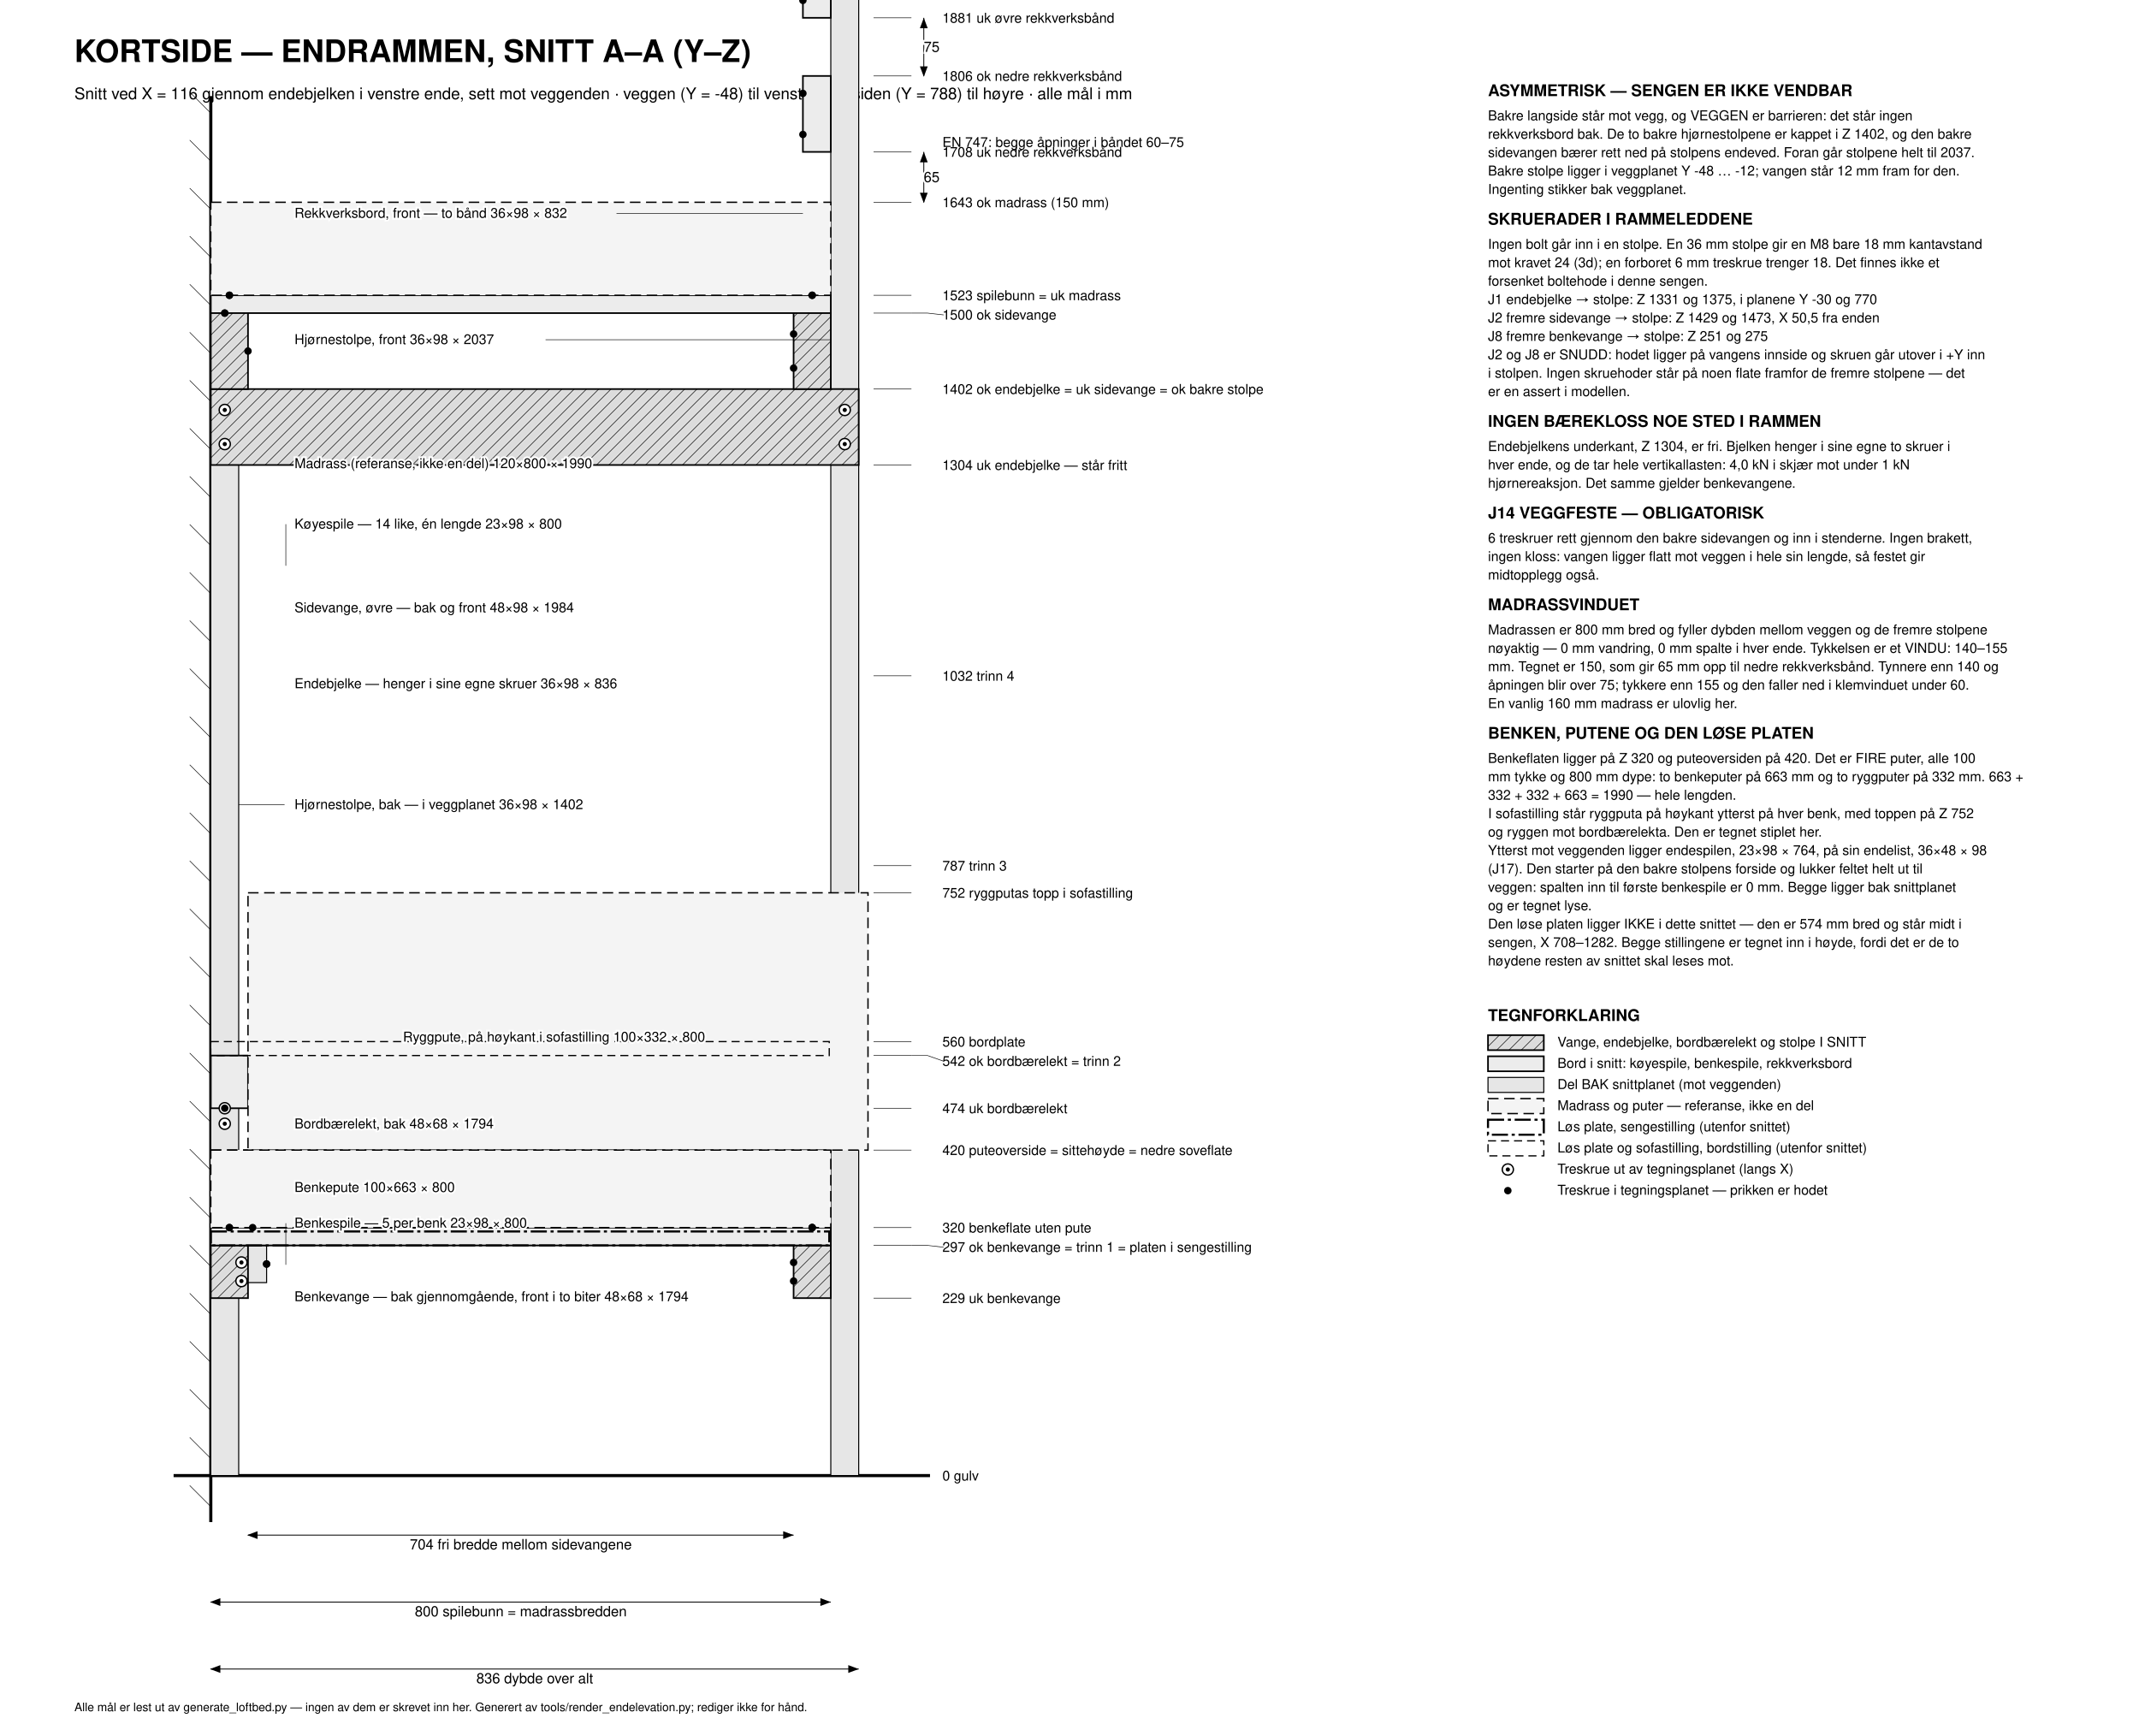
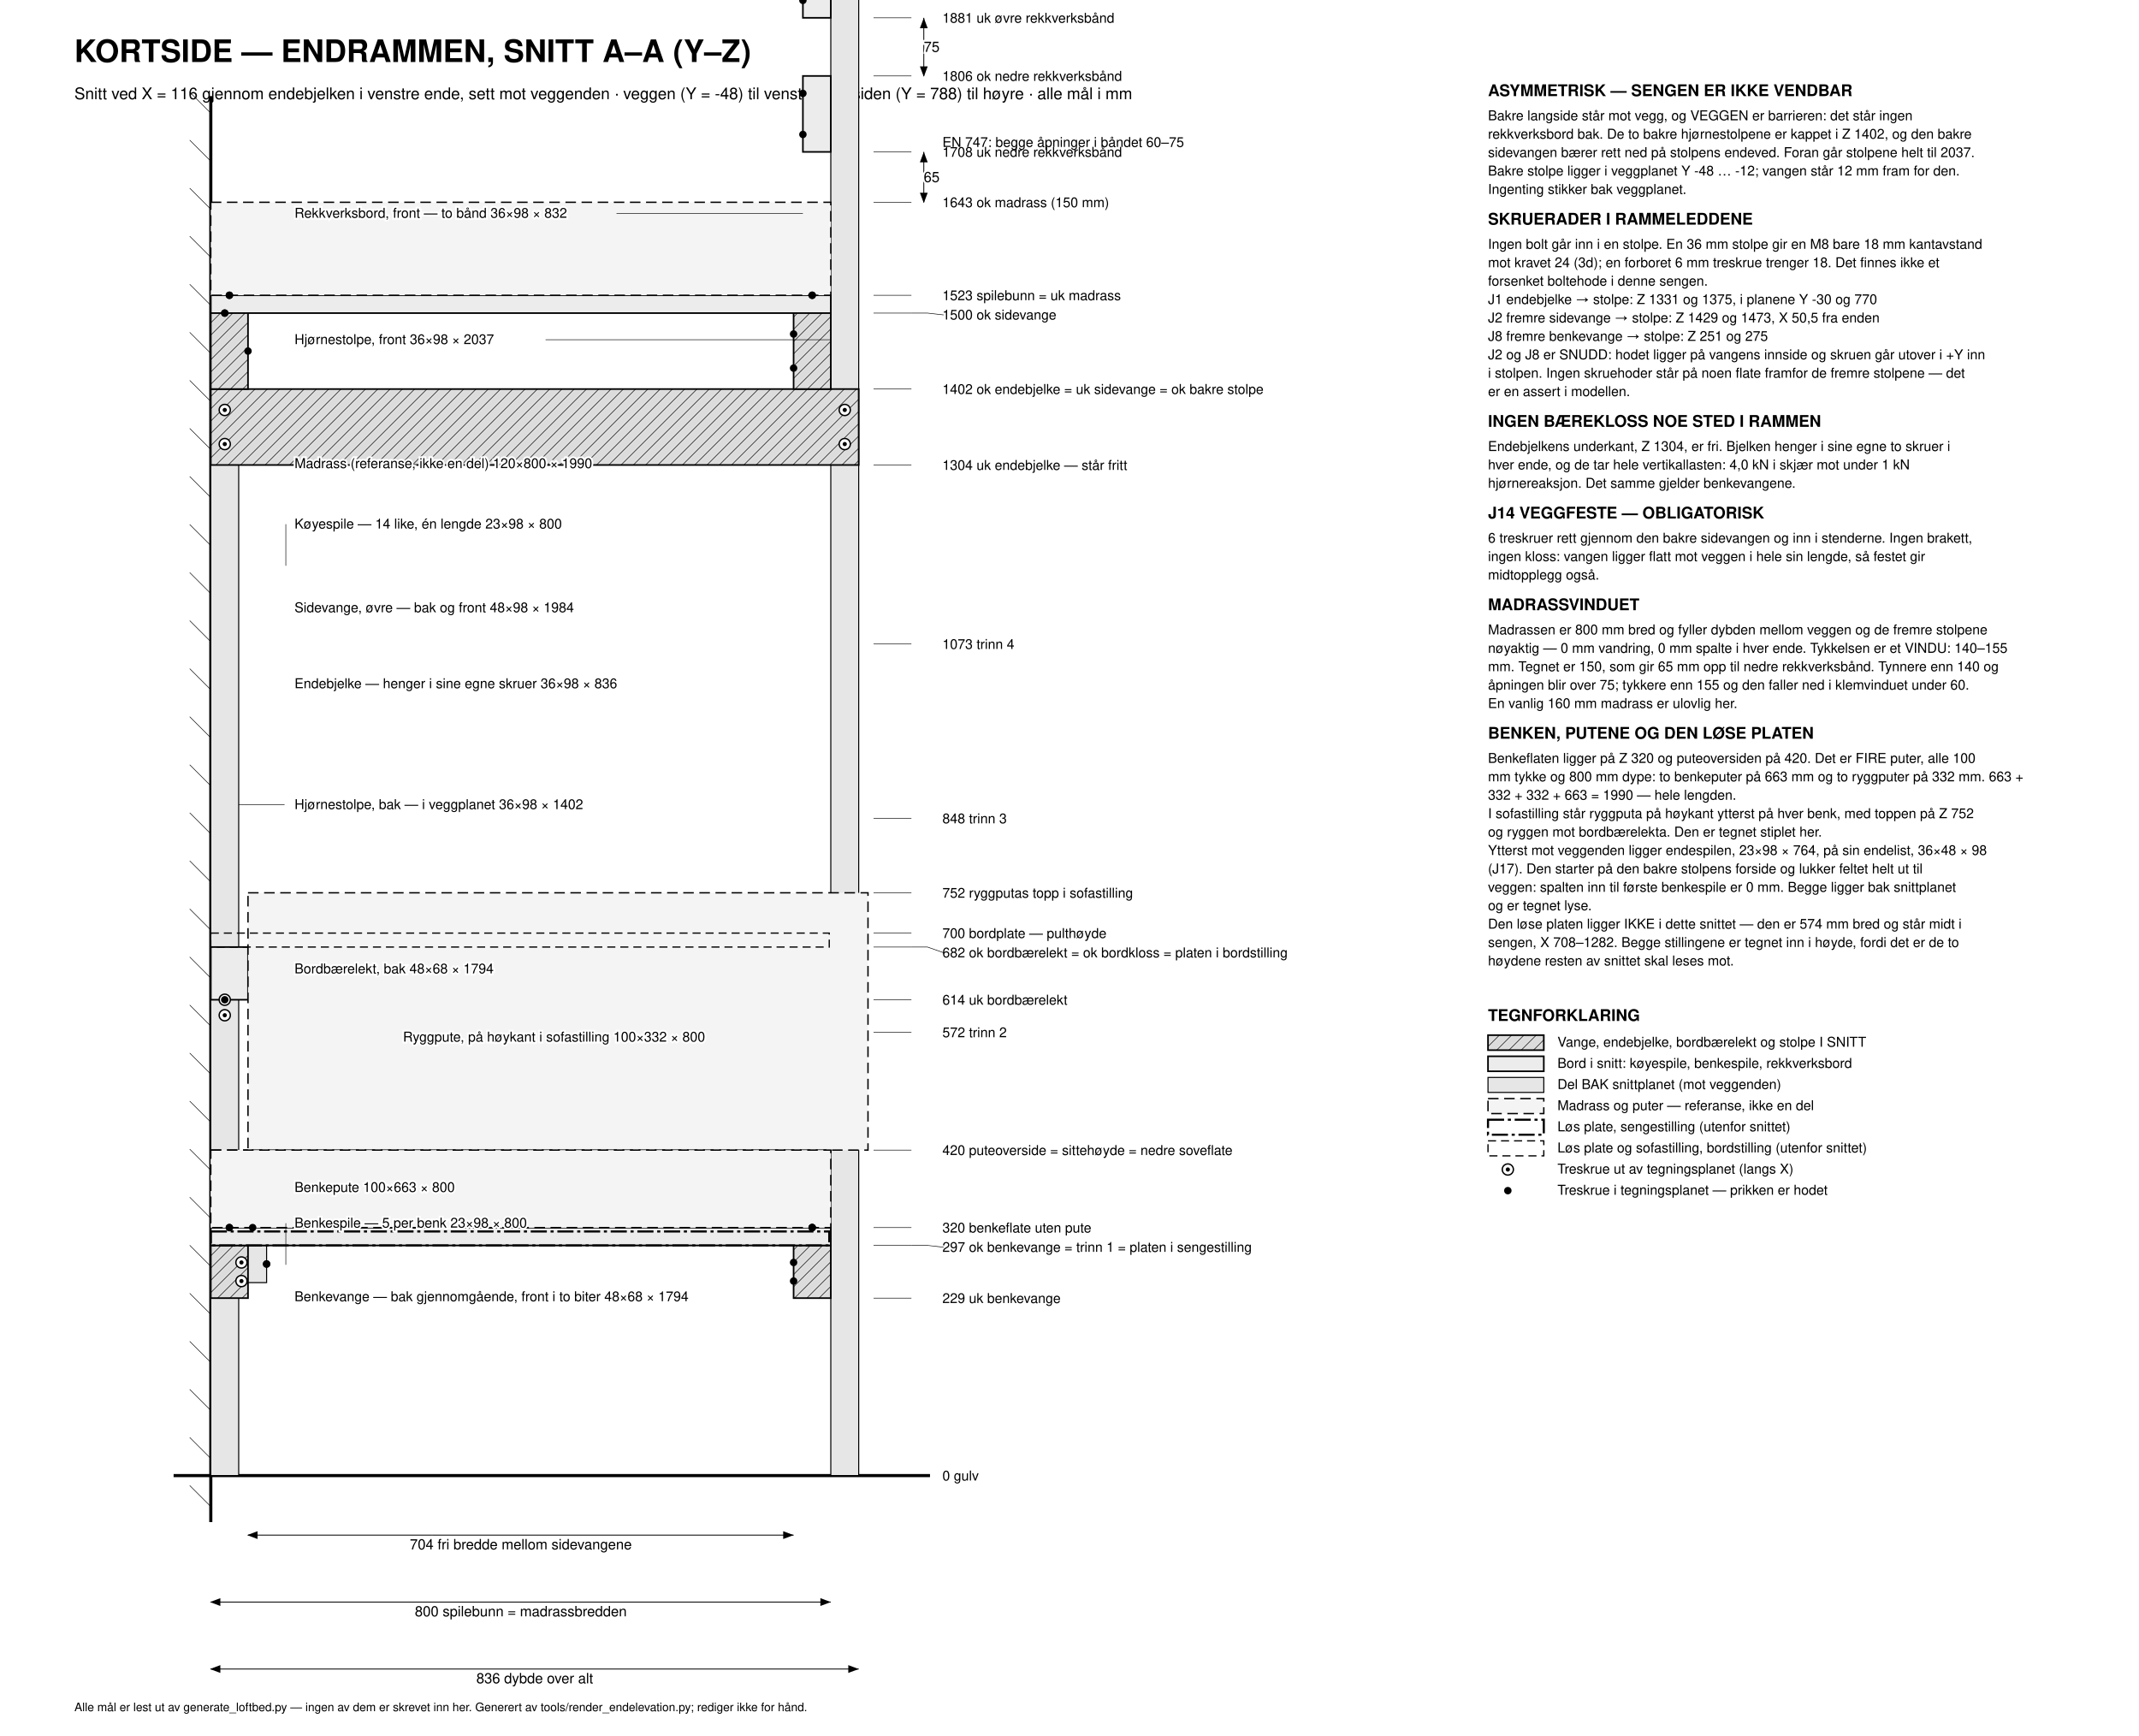
<svg xmlns="http://www.w3.org/2000/svg" viewBox="0 150 3450 2800" width="2400">
  <defs>
    <marker id="aE" markerWidth="13" markerHeight="10" refX="12" refY="4.5" orient="auto">
      <path d="M0,0 L12,4.5 L0,9 z" fill="#000" />
    </marker>
    <marker id="aS" markerWidth="13" markerHeight="10" refX="1" refY="4.5" orient="auto">
      <path d="M12,0 L0,4.5 L12,9 z" fill="#000" />
    </marker>
    <pattern id="hatch" width="14" height="14" patternUnits="userSpaceOnUse" patternTransform="rotate(45)">
      <rect width="14" height="14" fill="#dcdcdc" />
      <line x1="0" y1="0" x2="0" y2="14" stroke="#000" stroke-width="1.7" />
    </pattern>
  </defs>
  <style>
    svg  { background:#fff; }
    text { font-family:Helvetica,Arial,sans-serif; fill:#000;
           font-size:22px; }
    .ttl { font-size:50px; font-weight:bold; }
    .sub { font-size:26px; }
    .pt  { font-size:31px; font-weight:bold; }
    .big { font-size:27px; font-weight:bold; }
    .sml { font-size:22px; }
    .tiny{ font-size:19px; }
    .tinyh{ font-size:19px; paint-order:stroke; stroke:#fff;
           stroke-width:6px; }
    .smh { font-size:22px; paint-order:stroke; stroke:#fff;
           stroke-width:6px; }
    .dm  { font-size:23px; }
    .dmh { font-size:23px; paint-order:stroke; stroke:#fff;
           stroke-width:6px; }
    .leg { font-size:26px; font-weight:bold; }
    .jl  { font-size:27px; font-weight:bold; paint-order:stroke;
           stroke:#fff; stroke-width:6px; }
    .wood{ fill:url(#hatch); stroke:#000; stroke-width:2.6; }
    .mate{ fill:#c4c4c4; stroke:#000; stroke-width:3; }
    .brd { fill:#ececec; stroke:#000; stroke-width:2.6; }
    .plain{ fill:#fff; stroke:#000; stroke-width:2.6; }
    .gho { fill:none; stroke:#000; stroke-width:1.7;
           stroke-dasharray:10.9 6.8; }
    .ctr { fill:none; stroke:#000; stroke-width:1.1;
           stroke-dasharray:9 3
           1.5 3; }
    .dot { fill:none; stroke:#000; stroke-width:1.8;
           stroke-dasharray:0.6 4.5;
           stroke-linecap:round; }
    .dim { fill:none; stroke:#000; stroke-width:1.4; }
    .ext { fill:none; stroke:#000; stroke-width:0.9; }
    .ldr { fill:none; stroke:#000; stroke-width:1.5; }
    .brk { fill:none; stroke:#000; stroke-width:2; }
    .cut { fill:none; stroke:#000; stroke-width:2.6; }
    .scr { fill:#fff; stroke:#000; stroke-width:1.8; }
    .scrd{ fill:none; stroke:#000; stroke-width:1.8;
           stroke-dasharray:8.8 5.7; }
    .pic { fill:none; stroke:#000; stroke-width:2.6;
           stroke-linecap:round; stroke-linejoin:round; }
    .picf{ fill:#fff; stroke:#000; stroke-width:2.6;
           stroke-linecap:round; stroke-linejoin:round; }
    .pic2{ fill:none; stroke:#000; stroke-width:1.6;
           stroke-linecap:round; stroke-linejoin:round; }
    .fld { fill:none; stroke:#000; stroke-width:1.6; }
    .era { fill:none; stroke:#fff; stroke-width:2.6; }
  </style>
  <style>
    .behind{ fill:#e6e6e6; stroke:#000; stroke-width:1.7; }
    .soft { fill:#f4f4f4; stroke:#000; stroke-width:2.2;
           stroke-dasharray:17 9; }
    .pnl1 { fill:none; stroke:#000; stroke-width:3.4;
           stroke-dasharray:26 6 5 6; }
    .pnl2 { fill:none; stroke:#000; stroke-width:2.0;
           stroke-dasharray:13 8; }
    .wallf{ fill:none; stroke:#000; stroke-width:5; }
    .flr  { fill:none; stroke:#000; stroke-width:5; }
    .scrp { fill:#000; stroke:none; }
    .scro { fill:#fff; stroke:#000; stroke-width:2.2; }
  </style>
  <rect x="0" y="150" width="3450" height="2800" fill="#ffffff" />
  <text x="120" y="250" class="ttl" text-anchor="start">KORTSIDE — ENDRAMMEN, SNITT A–A (Y–Z)</text>
  <text x="120" y="310" class="sub" text-anchor="start">Snitt ved X = 116 gjennom endebjelken i venstre ende, sett mot veggenden · veggen (Y = -48) til venstre, romsiden (Y = 788) til høyre · alle mål i mm</text>
  <line x1="340" y1="305" x2="340" y2="2605" class="wallf" />
  <line x1="340" y1="2580" x2="306" y2="2546" class="ext" />
  <line x1="340" y1="2502.5" x2="306" y2="2468.5" class="ext" />
  <line x1="340" y1="2425" x2="306" y2="2391" class="ext" />
  <line x1="340" y1="2347.5" x2="306" y2="2313.5" class="ext" />
  <line x1="340" y1="2270" x2="306" y2="2236" class="ext" />
  <line x1="340" y1="2192.5" x2="306" y2="2158.5" class="ext" />
  <line x1="340" y1="2115" x2="306" y2="2081" class="ext" />
  <line x1="340" y1="2037.5" x2="306" y2="2003.5" class="ext" />
  <line x1="340" y1="1960" x2="306" y2="1926" class="ext" />
  <line x1="340" y1="1882.5" x2="306" y2="1848.5" class="ext" />
  <line x1="340" y1="1805" x2="306" y2="1771" class="ext" />
  <line x1="340" y1="1727.5" x2="306" y2="1693.5" class="ext" />
  <line x1="340" y1="1650" x2="306" y2="1616" class="ext" />
  <line x1="340" y1="1572.5" x2="306" y2="1538.5" class="ext" />
  <line x1="340" y1="1495" x2="306" y2="1461" class="ext" />
  <line x1="340" y1="1417.5" x2="306" y2="1383.5" class="ext" />
  <line x1="340" y1="1340" x2="306" y2="1306" class="ext" />
  <line x1="340" y1="1262.5" x2="306" y2="1228.5" class="ext" />
  <line x1="340" y1="1185" x2="306" y2="1151" class="ext" />
  <line x1="340" y1="1107.5" x2="306" y2="1073.5" class="ext" />
  <line x1="340" y1="1030" x2="306" y2="996" class="ext" />
  <line x1="340" y1="952.5" x2="306" y2="918.5" class="ext" />
  <line x1="340" y1="875" x2="306" y2="841" class="ext" />
  <line x1="340" y1="797.5" x2="306" y2="763.5" class="ext" />
  <line x1="340" y1="720" x2="306" y2="686" class="ext" />
  <line x1="340" y1="642.5" x2="306" y2="608.5" class="ext" />
  <line x1="340" y1="565" x2="306" y2="531" class="ext" />
  <line x1="340" y1="487.5" x2="306" y2="453.5" class="ext" />
  <line x1="340" y1="410" x2="306" y2="376" class="ext" />
  <line x1="340" y1="332.5" x2="306" y2="298.5" class="ext" />
  <line x1="280" y1="2530" x2="1500" y2="2530" class="flr" />
  <rect x="385" y="2158.75" width="45" height="60" class="behind" />
  <rect x="385" y="2130" width="955" height="28.75" class="behind" />
  <rect x="340" y="777.5" width="45" height="1752.5" class="behind" />
  <rect x="1340" y="-16.25" width="45" height="2546.25" class="behind" />
  <rect x="340" y="626.25" width="1000" height="28.75" class="brd" />
  <rect x="340" y="2158.75" width="60" height="85" class="wood" />
  <rect x="1280" y="2158.75" width="60" height="85" class="wood" />
  <rect x="340" y="2130" width="1000" height="28.75" class="brd" />
  <rect x="340" y="777.5" width="1045" height="122.5" class="wood" />
  <rect x="1295" y="272.5" width="45" height="122.5" class="brd" />
  <rect x="1295" y="56.25" width="45" height="122.5" class="brd" />
-   <rect x="340" y="1852.5" width="60" height="85" class="brd" />
+   <rect x="340" y="1677.5" width="60" height="85" class="brd" />
  <rect x="340" y="655" width="60" height="122.5" class="wood" />
  <rect x="1280" y="655" width="60" height="122.5" class="wood" />
  <rect x="340" y="476.25" width="1000" height="150" class="soft" />
  <rect x="340" y="2005" width="1000" height="125" class="soft" />
  <rect x="400" y="1590" width="1000" height="415" class="soft" />
  <rect x="340" y="2005" width="1000" height="125" class="soft" />
  <rect x="340" y="2136.25" width="997.5" height="22.5" class="pnl1" />
-   <rect x="340" y="1830" width="997.5" height="22.5" class="pnl2" />
+   <rect x="340" y="1655" width="997.5" height="22.5" class="pnl2" />
  <line x1="430" y1="2188.75" x2="384" y2="2188.75" class="scrl" />
  <circle cx="430" cy="2188.75" r="6" class="scrp" />
  <line x1="362.5" y1="655" x2="362.5" y2="701" class="scrl" />
  <circle cx="362.5" cy="655" r="6" class="scrp" />
  <line x1="407.5" y1="2130" x2="407.5" y2="2176" class="scrl" />
  <circle cx="407.5" cy="2130" r="6" class="scrp" />
  <line x1="1280" y1="2216.25" x2="1326" y2="2216.25" class="scrl" />
  <circle cx="1280" cy="2216.25" r="6" class="scrp" />
  <line x1="1280" y1="2186.25" x2="1326" y2="2186.25" class="scrl" />
  <circle cx="1280" cy="2186.25" r="6" class="scrp" />
  <line x1="1280" y1="743.75" x2="1326" y2="743.75" class="scrl" />
  <circle cx="1280" cy="743.75" r="6" class="scrp" />
  <line x1="1280" y1="688.75" x2="1326" y2="688.75" class="scrl" />
  <circle cx="1280" cy="688.75" r="6" class="scrp" />
  <line x1="1295" y1="366.875" x2="1341" y2="366.875" class="scrl" />
  <circle cx="1295" cy="366.875" r="6" class="scrp" />
  <line x1="1295" y1="300.625" x2="1341" y2="300.625" class="scrl" />
  <circle cx="1295" cy="300.625" r="6" class="scrp" />
  <line x1="1295" y1="150.625" x2="1341" y2="150.625" class="scrl" />
  <circle cx="1295" cy="150.625" r="6" class="scrp" />
  <line x1="1295" y1="84.375" x2="1341" y2="84.375" class="scrl" />
  <circle cx="1295" cy="84.375" r="6" class="scrp" />
  <line x1="1310" y1="2130" x2="1310" y2="2176" class="scrl" />
  <circle cx="1310" cy="2130" r="6" class="scrp" />
  <line x1="370" y1="626.25" x2="370" y2="672.25" class="scrl" />
  <circle cx="370" cy="626.25" r="6" class="scrp" />
  <line x1="1310" y1="626.25" x2="1310" y2="672.25" class="scrl" />
  <circle cx="1310" cy="626.25" r="6" class="scrp" />
  <line x1="362.5" y1="655" x2="362.5" y2="701" class="scrl" />
  <circle cx="362.5" cy="655" r="6" class="scrp" />
  <line x1="430" y1="2188.75" x2="384" y2="2188.75" class="scrl" />
  <circle cx="430" cy="2188.75" r="6" class="scrp" />
-   <circle cx="362.5" cy="1962.5" r="9" class="scro" />
-   <circle cx="362.5" cy="1962.5" r="3.4" class="scrp" />
-   <circle cx="362.5" cy="1937.5" r="9" class="scro" />
-   <circle cx="362.5" cy="1937.5" r="3.4" class="scrp" />
+   <circle cx="362.5" cy="1787.5" r="9" class="scro" />
+   <circle cx="362.5" cy="1787.5" r="3.4" class="scrp" />
+   <circle cx="362.5" cy="1762.5" r="9" class="scro" />
+   <circle cx="362.5" cy="1762.5" r="3.4" class="scrp" />
  <circle cx="389.435" cy="2216.25" r="9" class="scro" />
  <circle cx="389.435" cy="2216.25" r="3.4" class="scrp" />
  <circle cx="389.435" cy="2186.25" r="9" class="scro" />
  <circle cx="389.435" cy="2186.25" r="3.4" class="scrp" />
-   <line x1="362.5" y1="1937.5" x2="362.5" y2="1891.5" class="scrl" />
-   <circle cx="362.5" cy="1937.5" r="6" class="scrp" />
+   <line x1="362.5" y1="1762.5" x2="362.5" y2="1716.5" class="scrl" />
+   <circle cx="362.5" cy="1762.5" r="6" class="scrp" />
  <circle cx="362.5" cy="866.25" r="9" class="scro" />
  <circle cx="362.5" cy="866.25" r="3.4" class="scrp" />
  <circle cx="362.5" cy="811.25" r="9" class="scro" />
  <circle cx="362.5" cy="811.25" r="3.4" class="scrp" />
  <circle cx="1362.5" cy="866.25" r="9" class="scro" />
  <circle cx="1362.5" cy="866.25" r="3.4" class="scrp" />
  <circle cx="1362.5" cy="811.25" r="9" class="scro" />
  <circle cx="1362.5" cy="811.25" r="3.4" class="scrp" />
  <line x1="370" y1="2130" x2="370" y2="2176" class="scrl" />
  <circle cx="370" cy="2130" r="6" class="scrp" />
  <line x1="1310" y1="2130" x2="1310" y2="2176" class="scrl" />
  <circle cx="1310" cy="2130" r="6" class="scrp" />
  <line x1="400" y1="716.25" x2="354" y2="716.25" class="scrl" />
  <circle cx="400" cy="716.25" r="6" class="scrp" />
  <line x1="370" y1="626.25" x2="370" y2="672.25" class="scrl" />
  <circle cx="370" cy="626.25" r="6" class="scrp" />
  <line x1="1310" y1="626.25" x2="1310" y2="672.25" class="scrl" />
  <circle cx="1310" cy="626.25" r="6" class="scrp" />
  <line x1="370" y1="2130" x2="370" y2="2176" class="scrl" />
  <circle cx="370" cy="2130" r="6" class="scrp" />
  <line x1="1310" y1="2130" x2="1310" y2="2176" class="scrl" />
  <circle cx="1310" cy="2130" r="6" class="scrp" />
  <text x="475" y="1137.5" class="smh" text-anchor="start">Sidevange, øvre — bak og front   48×98 × 1984</text>
  <text x="475" y="1260" class="smh" text-anchor="start">Endebjelke — henger i sine egne skruer   36×98 × 836</text>
  <text x="475" y="1002.5" class="smh" text-anchor="start">Køyespile — 14 like, én lengde   23×98 × 800</text>
  <line x1="461" y1="995.46" x2="461" y2="1062.5" class="ext" />
  <text x="475" y="905" class="smh" text-anchor="start">Madrass (referanse, ikke en del)   120×800 × 1990</text>
  <text x="475" y="501.25" class="smh" text-anchor="start">Rekkverksbord, front — to bånd   36×98 × 832</text>
  <line x1="994.36" y1="494.21" x2="1295" y2="494.21" class="ext" />
  <text x="475" y="705" class="smh" text-anchor="start">Hjørnestolpe, front   36×98 × 2037</text>
  <line x1="879.96" y1="697.96" x2="1340" y2="697.96" class="ext" />
  <text x="475" y="1455" class="smh" text-anchor="start">Hjørnestolpe, bak — i veggplanet   36×98 × 1402</text>
  <line x1="459" y1="1447.96" x2="385" y2="1447.96" class="ext" />
-   <text x="475" y="1970" class="smh" text-anchor="start">Bordbærelekt, bak   48×68 × 1794</text>
+   <text x="475" y="1720" class="smh" text-anchor="start">Bordbærelekt, bak   48×68 × 1794</text>
  <text x="475" y="2248.75" class="smh" text-anchor="start">Benkevange — bak gjennomgående, front i to biter   48×68 × 1794</text>
  <text x="475" y="2130" class="smh" text-anchor="start">Benkespile — 5 per benk   23×98 × 800</text>
  <line x1="461" y1="2122.96" x2="461" y2="2190" class="ext" />
  <text x="475" y="2072.5" class="smh" text-anchor="start">Benkepute   100×663 × 800</text>
  <text x="650" y="1830" class="smh" text-anchor="start">Ryggpute, på høykant i sofastilling   100×332 × 800</text>
  <line x1="1409" y1="-16.25" x2="1470" y2="-16.25" class="ext" />
  <text x="1520" y="-8.33" class="sml" text-anchor="start">2037   ok fremre stolpe</text>
  <line x1="1409" y1="56.25" x2="1470" y2="56.25" class="ext" />
  <text x="1520" y="64.17" class="sml" text-anchor="start">1979   ok øvre rekkverksbånd</text>
  <line x1="1409" y1="178.75" x2="1470" y2="178.75" class="ext" />
  <text x="1520" y="186.67" class="sml" text-anchor="start">1881   uk øvre rekkverksbånd</text>
  <line x1="1409" y1="272.5" x2="1470" y2="272.5" class="ext" />
  <text x="1520" y="280.42" class="sml" text-anchor="start">1806   ok nedre rekkverksbånd</text>
  <line x1="1409" y1="395" x2="1470" y2="395" class="ext" />
  <text x="1520" y="402.92" class="sml" text-anchor="start">1708   uk nedre rekkverksbånd</text>
  <line x1="1409" y1="476.25" x2="1470" y2="476.25" class="ext" />
  <text x="1520" y="484.17" class="sml" text-anchor="start">1643   ok madrass (150 mm)</text>
  <line x1="1409" y1="626.25" x2="1470" y2="626.25" class="ext" />
  <text x="1520" y="634.17" class="sml" text-anchor="start">1523   spilebunn = uk madrass</text>
  <line x1="1409" y1="655" x2="1470" y2="655" class="ext" />
  <polyline points="1470,655 1496,655 1522,657.93" class="ext" />
  <text x="1520" y="665.41" class="sml" text-anchor="start">1500   ok sidevange</text>
  <line x1="1409" y1="777.5" x2="1470" y2="777.5" class="ext" />
  <text x="1520" y="785.42" class="sml" text-anchor="start">1402   ok endebjelke = uk sidevange = ok bakre stolpe</text>
  <line x1="1409" y1="900" x2="1470" y2="900" class="ext" />
  <text x="1520" y="907.92" class="sml" text-anchor="start">1304   uk endebjelke — står fritt</text>
-   <line x1="1409" y1="1240" x2="1470" y2="1240" class="ext" />
-   <text x="1520" y="1247.92" class="sml" text-anchor="start">1032   trinn 4</text>
-   <line x1="1409" y1="1546.25" x2="1470" y2="1546.25" class="ext" />
-   <text x="1520" y="1554.17" class="sml" text-anchor="start">787   trinn 3</text>
+   <line x1="1409" y1="1188.75" x2="1470" y2="1188.75" class="ext" />
+   <text x="1520" y="1196.67" class="sml" text-anchor="start">1073   trinn 4</text>
+   <line x1="1409" y1="1470" x2="1470" y2="1470" class="ext" />
+   <text x="1520" y="1477.92" class="sml" text-anchor="start">848   trinn 3</text>
  <line x1="1409" y1="1590" x2="1470" y2="1590" class="ext" />
  <text x="1520" y="1597.92" class="sml" text-anchor="start">752   ryggputas topp i sofastilling</text>
-   <line x1="1409" y1="1830" x2="1470" y2="1830" class="ext" />
-   <text x="1520" y="1837.92" class="sml" text-anchor="start">560   bordplate</text>
-   <line x1="1409" y1="1852.5" x2="1470" y2="1852.5" class="ext" />
-   <polyline points="1470,1852.5 1496,1852.5 1522,1861.68" class="ext" />
-   <text x="1520" y="1869.16" class="sml" text-anchor="start">542   ok bordbærelekt = trinn 2</text>
-   <line x1="1409" y1="1937.5" x2="1470" y2="1937.5" class="ext" />
-   <text x="1520" y="1945.42" class="sml" text-anchor="start">474   uk bordbærelekt</text>
+   <line x1="1409" y1="1655" x2="1470" y2="1655" class="ext" />
+   <text x="1520" y="1662.92" class="sml" text-anchor="start">700   bordplate — pulthøyde</text>
+   <line x1="1409" y1="1677.5" x2="1470" y2="1677.5" class="ext" />
+   <polyline points="1470,1677.5 1496,1677.5 1522,1686.68" class="ext" />
+   <text x="1520" y="1694.16" class="sml" text-anchor="start">682   ok bordbærelekt = ok bordkloss = platen i bordstilling</text>
+   <line x1="1409" y1="1762.5" x2="1470" y2="1762.5" class="ext" />
+   <text x="1520" y="1770.42" class="sml" text-anchor="start">614   uk bordbærelekt</text>
+   <line x1="1409" y1="1815" x2="1470" y2="1815" class="ext" />
+   <text x="1520" y="1822.92" class="sml" text-anchor="start">572   trinn 2</text>
  <line x1="1409" y1="2005" x2="1470" y2="2005" class="ext" />
  <text x="1520" y="2012.92" class="sml" text-anchor="start">420   puteoverside = sittehøyde = nedre soveflate</text>
  <line x1="1409" y1="2130" x2="1470" y2="2130" class="ext" />
  <text x="1520" y="2137.92" class="sml" text-anchor="start">320   benkeflate uten pute</text>
  <line x1="1409" y1="2158.75" x2="1470" y2="2158.75" class="ext" />
  <polyline points="1470,2158.75 1496,2158.75 1522,2161.68" class="ext" />
  <text x="1520" y="2169.16" class="sml" text-anchor="start">297   ok benkevange = trinn 1 = platen i sengestilling</text>
  <line x1="1409" y1="2243.75" x2="1470" y2="2243.75" class="ext" />
  <text x="1520" y="2251.67" class="sml" text-anchor="start">229   uk benkevange</text>
  <line x1="1409" y1="2530" x2="1470" y2="2530" class="ext" />
  <text x="1520" y="2537.92" class="sml" text-anchor="start">0   gulv</text>
  <line x1="400" y1="2626" x2="1280" y2="2626" class="dim" marker-start="url(#aS)" marker-end="url(#aE)" />
  <text x="840" y="2649" class="dmh" text-anchor="middle">704  fri bredde mellom sidevangene</text>
  <line x1="340" y1="2734" x2="1340" y2="2734" class="dim" marker-start="url(#aS)" marker-end="url(#aE)" />
  <text x="840" y="2757" class="dmh" text-anchor="middle">800  spilebunn = madrassbredden</text>
  <line x1="340" y1="2842" x2="1385" y2="2842" class="dim" marker-start="url(#aS)" marker-end="url(#aE)" />
  <text x="862.5" y="2865" class="dmh" text-anchor="middle">836  dybde over alt</text>
  <line x1="1490" y1="476.25" x2="1490" y2="395" class="dim" marker-start="url(#aS)" marker-end="url(#aE)" />
  <text x="1502.65" y="443.675" class="dmh" text-anchor="middle">65</text>
  <line x1="1490" y1="272.5" x2="1490" y2="178.75" class="dim" marker-start="url(#aS)" marker-end="url(#aE)" />
  <text x="1502.65" y="233.675" class="dmh" text-anchor="middle">75</text>
  <text x="1520" y="387" class="sml" text-anchor="start">EN 747: begge åpninger i båndet 60–75</text>
  <text x="2400" y="305" class="leg" text-anchor="start">ASYMMETRISK — SENGEN ER IKKE VENDBAR</text>
  <text x="2400" y="344" class="sml" text-anchor="start">Bakre langside står mot vegg, og VEGGEN er barrieren: det står ingen</text>
  <text x="2400" y="373.7" class="sml" text-anchor="start">rekkverksbord bak. De to bakre hjørnestolpene er kappet i Z 1402, og den bakre</text>
  <text x="2400" y="403.4" class="sml" text-anchor="start">sidevangen bærer rett ned på stolpens endeved. Foran går stolpene helt til 2037.</text>
  <text x="2400" y="433.1" class="sml" text-anchor="start">Bakre stolpe ligger i veggplanet Y -48 … -12; vangen står 12 mm fram for den.</text>
  <text x="2400" y="462.8" class="sml" text-anchor="start">Ingenting stikker bak veggplanet.</text>
  <text x="2400" y="512.3" class="leg" text-anchor="start">SKRUERADER I RAMMELEDDENE</text>
  <text x="2400" y="551.3" class="sml" text-anchor="start">Ingen bolt går inn i en stolpe. En 36 mm stolpe gir en M8 bare 18 mm kantavstand</text>
  <text x="2400" y="581" class="sml" text-anchor="start">mot kravet 24 (3d); en forboret 6 mm treskrue trenger 18. Det finnes ikke et</text>
  <text x="2400" y="610.7" class="sml" text-anchor="start">forsenket boltehode i denne sengen.</text>
  <text x="2400" y="640.4" class="sml" text-anchor="start">J1 endebjelke → stolpe: Z 1331 og 1375, i planene Y -30 og 770</text>
  <text x="2400" y="670.1" class="sml" text-anchor="start">J2 fremre sidevange → stolpe: Z 1429 og 1473, X 50,5 fra enden</text>
  <text x="2400" y="699.8" class="sml" text-anchor="start">J8 fremre benkevange → stolpe: Z 251 og 275</text>
  <text x="2400" y="729.5" class="sml" text-anchor="start">J2 og J8 er SNUDD: hodet ligger på vangens innside og skruen går utover i +Y inn</text>
  <text x="2400" y="759.2" class="sml" text-anchor="start">i stolpen. Ingen skruehoder står på noen flate framfor de fremre stolpene — det</text>
  <text x="2400" y="788.9" class="sml" text-anchor="start">er en assert i modellen.</text>
  <text x="2400" y="838.4" class="leg" text-anchor="start">INGEN BÆREKLOSS NOE STED I RAMMEN</text>
  <text x="2400" y="877.4" class="sml" text-anchor="start">Endebjelkens underkant, Z 1304, er fri. Bjelken henger i sine egne to skruer i</text>
  <text x="2400" y="907.1" class="sml" text-anchor="start">hver ende, og de tar hele vertikallasten: 4,0 kN i skjær mot under 1 kN</text>
  <text x="2400" y="936.8" class="sml" text-anchor="start">hjørnereaksjon. Det samme gjelder benkevangene.</text>
  <text x="2400" y="986.3" class="leg" text-anchor="start">J14 VEGGFESTE — OBLIGATORISK</text>
  <text x="2400" y="1025.3" class="sml" text-anchor="start">6 treskruer rett gjennom den bakre sidevangen og inn i stenderne. Ingen brakett,</text>
  <text x="2400" y="1055" class="sml" text-anchor="start">ingen kloss: vangen ligger flatt mot veggen i hele sin lengde, så festet gir</text>
  <text x="2400" y="1084.7" class="sml" text-anchor="start">midtopplegg også.</text>
  <text x="2400" y="1134.2" class="leg" text-anchor="start">MADRASSVINDUET</text>
  <text x="2400" y="1173.2" class="sml" text-anchor="start">Madrassen er 800 mm bred og fyller dybden mellom veggen og de fremre stolpene</text>
  <text x="2400" y="1202.9" class="sml" text-anchor="start">nøyaktig — 0 mm vandring, 0 mm spalte i hver ende. Tykkelsen er et VINDU: 140–155</text>
  <text x="2400" y="1232.6" class="sml" text-anchor="start">mm. Tegnet er 150, som gir 65 mm opp til nedre rekkverksbånd. Tynnere enn 140 og</text>
  <text x="2400" y="1262.3" class="sml" text-anchor="start">åpningen blir over 75; tykkere enn 155 og den faller ned i klemvinduet under 60.</text>
  <text x="2400" y="1292" class="sml" text-anchor="start">En vanlig 160 mm madrass er ulovlig her.</text>
  <text x="2400" y="1341.5" class="leg" text-anchor="start">BENKEN, PUTENE OG DEN LØSE PLATEN</text>
  <text x="2400" y="1380.5" class="sml" text-anchor="start">Benkeflaten ligger på Z 320 og puteoversiden på 420. Det er FIRE puter, alle 100</text>
  <text x="2400" y="1410.2" class="sml" text-anchor="start">mm tykke og 800 mm dype: to benkeputer på 663 mm og to ryggputer på 332 mm. 663 +</text>
  <text x="2400" y="1439.9" class="sml" text-anchor="start">332 + 332 + 663 = 1990 — hele lengden.</text>
  <text x="2400" y="1469.6" class="sml" text-anchor="start">I sofastilling står ryggputa på høykant ytterst på hver benk, med toppen på Z 752</text>
  <text x="2400" y="1499.3" class="sml" text-anchor="start">og ryggen mot bordbærelekta. Den er tegnet stiplet her.</text>
  <text x="2400" y="1529" class="sml" text-anchor="start">Ytterst mot veggenden ligger endespilen, 23×98 × 764, på sin endelist, 36×48 × 98</text>
  <text x="2400" y="1558.7" class="sml" text-anchor="start">(J17). Den starter på den bakre stolpens forside og lukker feltet helt ut til</text>
  <text x="2400" y="1588.4" class="sml" text-anchor="start">veggen: spalten inn til første benkespile er 0 mm. Begge ligger bak snittplanet</text>
  <text x="2400" y="1618.1" class="sml" text-anchor="start">og er tegnet lyse.</text>
  <text x="2400" y="1647.8" class="sml" text-anchor="start">Den løse platen ligger IKKE i dette snittet — den er 574 mm bred og står midt i</text>
  <text x="2400" y="1677.5" class="sml" text-anchor="start">sengen, X 708–1282. Begge stillingene er tegnet inn i høyde, fordi det er de to</text>
  <text x="2400" y="1707.2" class="sml" text-anchor="start">høydene resten av snittet skal leses mot.</text>
  <text x="2400" y="1796.7" class="leg" text-anchor="start">TEGNFORKLARING</text>
  <rect x="2400" y="1819.6" width="90" height="24.2" class="wood" />
  <text x="2512" y="1838.3" class="sml" text-anchor="start">Vange, endebjelke, bordbærelekt og stolpe I SNITT</text>
  <rect x="2400" y="1853.7" width="90" height="24.2" class="brd" />
  <text x="2512" y="1872.4" class="sml" text-anchor="start">Bord i snitt: køyespile, benkespile, rekkverksbord</text>
  <rect x="2400" y="1887.8" width="90" height="24.2" class="behind" />
  <text x="2512" y="1906.5" class="sml" text-anchor="start">Del BAK snittplanet (mot veggenden)</text>
  <rect x="2400" y="1921.9" width="90" height="24.2" class="soft" />
  <text x="2512" y="1940.6" class="sml" text-anchor="start">Madrass og puter — referanse, ikke en del</text>
  <rect x="2400" y="1956" width="90" height="24.2" class="pnl1" />
  <text x="2512" y="1974.7" class="sml" text-anchor="start">Løs plate, sengestilling (utenfor snittet)</text>
  <rect x="2400" y="1990.1" width="90" height="24.2" class="pnl2" />
  <text x="2512" y="2008.8" class="sml" text-anchor="start">Løs plate og sofastilling, bordstilling (utenfor snittet)</text>
  <circle cx="2432" cy="2036.3" r="9" class="scro" />
  <circle cx="2432" cy="2036.3" r="3.4" class="scrp" />
  <text x="2512" y="2042.9" class="sml" text-anchor="start">Treskrue ut av tegningsplanet (langs X)</text>
  <line x1="2432" y1="2070.4" x2="2478" y2="2070.4" class="scrl" />
  <circle cx="2432" cy="2070.4" r="6" class="scrp" />
  <text x="2512" y="2077" class="sml" text-anchor="start">Treskrue i tegningsplanet — prikken er hodet</text>
  <text x="120" y="2910" class="tiny" text-anchor="start">Alle mål er lest ut av generate_loftbed.py — ingen av dem er skrevet inn her. Generert av tools/render_endelevation.py; rediger ikke for hånd.</text>
</svg>
